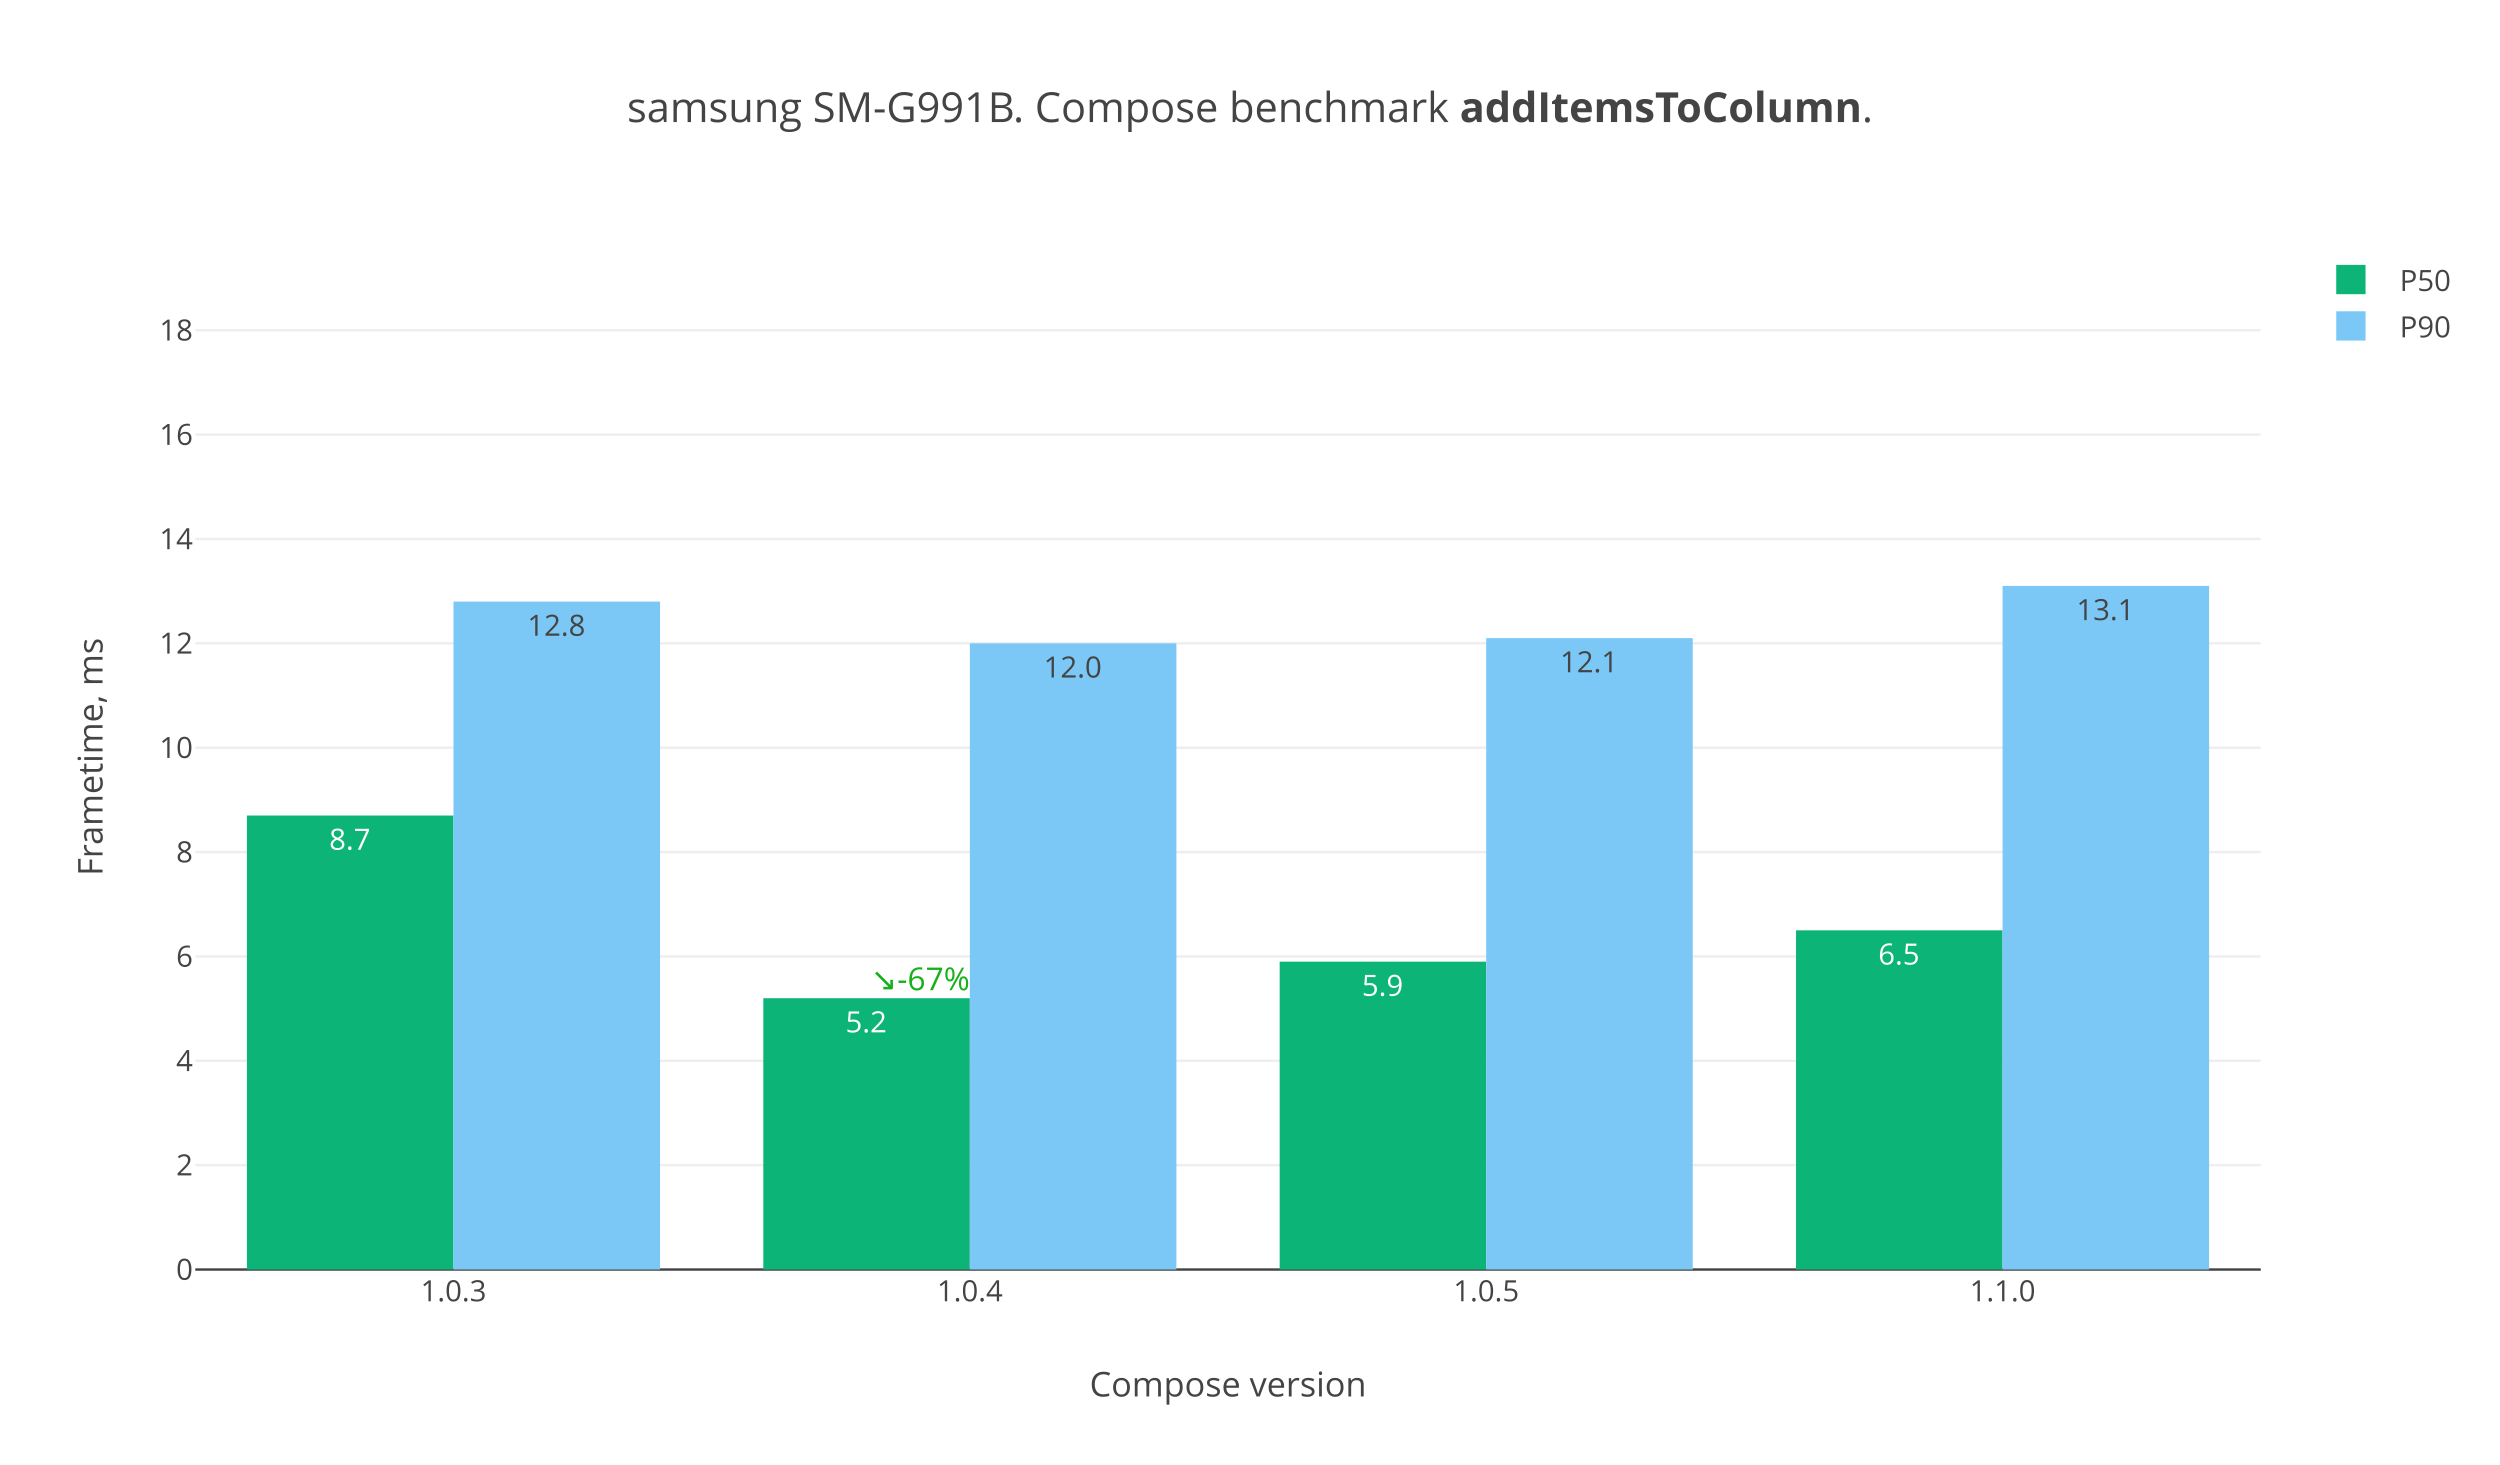
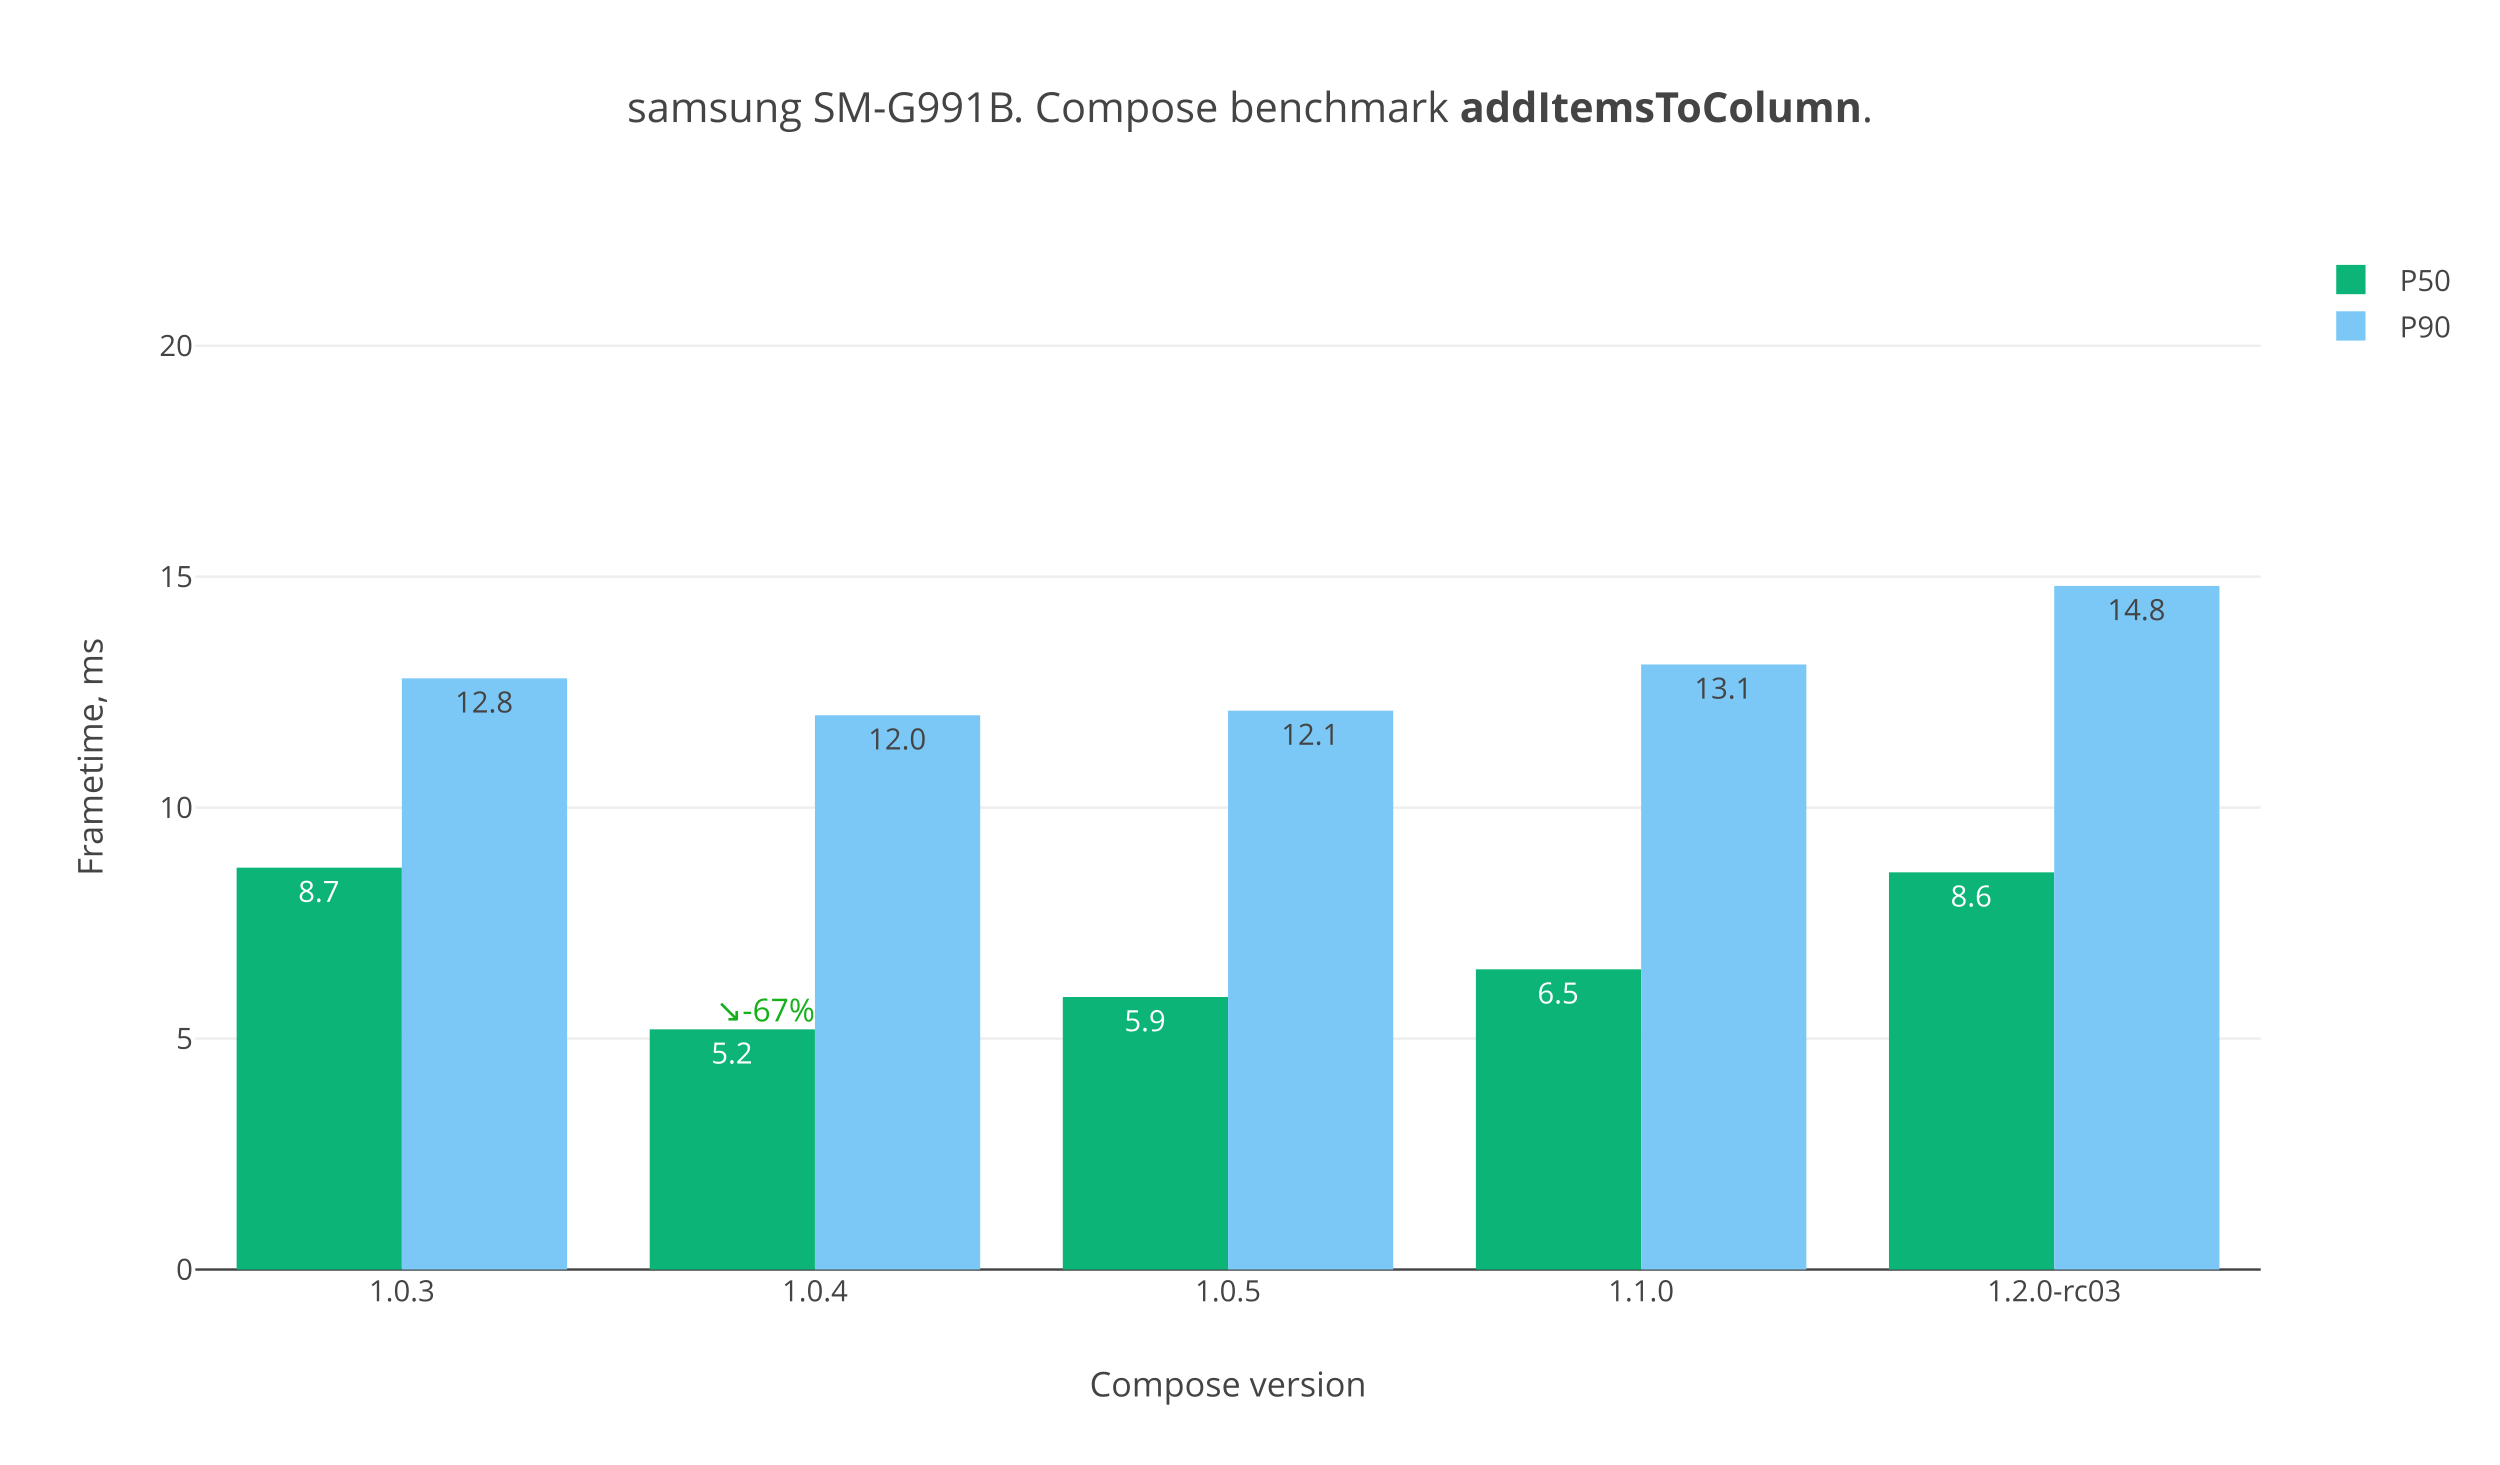
<svg xmlns="http://www.w3.org/2000/svg" class="main-svg" width="1024" height="600" style="" viewBox="0 0 1024 600">
  <rect x="0" y="0" width="1024" height="600" style="fill: rgb(255, 255, 255); fill-opacity: 1;" />
-   <defs id="defs-9e9c70">
+   <defs id="defs-ee6f81">
    <g class="clips">
-       <clipPath id="clip9e9c70xyplot" class="plotclip">
+       <clipPath id="clipee6f81xyplot" class="plotclip">
        <rect width="846" height="420" />
      </clipPath>
-       <clipPath class="axesclip" id="clip9e9c70x">
+       <clipPath class="axesclip" id="clipee6f81x">
        <rect x="80" y="0" width="846" height="600" />
      </clipPath>
-       <clipPath class="axesclip" id="clip9e9c70y">
+       <clipPath class="axesclip" id="clipee6f81y">
        <rect x="0" y="100" width="1024" height="420" />
      </clipPath>
-       <clipPath class="axesclip" id="clip9e9c70xy">
+       <clipPath class="axesclip" id="clipee6f81xy">
        <rect x="80" y="100" width="846" height="420" />
      </clipPath>
    </g>
    <g class="gradients" />
  </defs>
  <g class="bglayer" />
  <g class="layer-below">
    <g class="imagelayer" />
    <g class="shapelayer" />
  </g>
  <g class="cartesianlayer">
    <g class="subplot xy">
      <g class="layer-subplot">
        <g class="shapelayer" />
        <g class="imagelayer" />
      </g>
      <g class="gridlayer">
        <g class="x" />
        <g class="y">
-           <path class="ygrid crisp" transform="translate(0,477.25)" d="M80,0h846" style="stroke: rgb(238, 238, 238); stroke-opacity: 1; stroke-width: 1px;" />
-           <path class="ygrid crisp" transform="translate(0,434.5)" d="M80,0h846" style="stroke: rgb(238, 238, 238); stroke-opacity: 1; stroke-width: 1px;" />
-           <path class="ygrid crisp" transform="translate(0,391.76)" d="M80,0h846" style="stroke: rgb(238, 238, 238); stroke-opacity: 1; stroke-width: 1px;" />
-           <path class="ygrid crisp" transform="translate(0,349.01)" d="M80,0h846" style="stroke: rgb(238, 238, 238); stroke-opacity: 1; stroke-width: 1px;" />
-           <path class="ygrid crisp" transform="translate(0,306.26)" d="M80,0h846" style="stroke: rgb(238, 238, 238); stroke-opacity: 1; stroke-width: 1px;" />
-           <path class="ygrid crisp" transform="translate(0,263.51)" d="M80,0h846" style="stroke: rgb(238, 238, 238); stroke-opacity: 1; stroke-width: 1px;" />
-           <path class="ygrid crisp" transform="translate(0,220.76)" d="M80,0h846" style="stroke: rgb(238, 238, 238); stroke-opacity: 1; stroke-width: 1px;" />
-           <path class="ygrid crisp" transform="translate(0,178.02)" d="M80,0h846" style="stroke: rgb(238, 238, 238); stroke-opacity: 1; stroke-width: 1px;" />
-           <path class="ygrid crisp" transform="translate(0,135.27)" d="M80,0h846" style="stroke: rgb(238, 238, 238); stroke-opacity: 1; stroke-width: 1px;" />
+           <path class="ygrid crisp" transform="translate(0,425.41)" d="M80,0h846" style="stroke: rgb(238, 238, 238); stroke-opacity: 1; stroke-width: 1px;" />
+           <path class="ygrid crisp" transform="translate(0,330.81)" d="M80,0h846" style="stroke: rgb(238, 238, 238); stroke-opacity: 1; stroke-width: 1px;" />
+           <path class="ygrid crisp" transform="translate(0,236.22)" d="M80,0h846" style="stroke: rgb(238, 238, 238); stroke-opacity: 1; stroke-width: 1px;" />
+           <path class="ygrid crisp" transform="translate(0,141.62)" d="M80,0h846" style="stroke: rgb(238, 238, 238); stroke-opacity: 1; stroke-width: 1px;" />
        </g>
      </g>
      <g class="zerolinelayer">
        <path class="yzl zl crisp" transform="translate(0,520)" d="M80,0h846" style="stroke: rgb(68, 68, 68); stroke-opacity: 1; stroke-width: 1px;" />
      </g>
      <path class="xlines-below" />
      <path class="ylines-below" />
      <g class="overlines-below" />
      <g class="xaxislayer-below" />
      <g class="yaxislayer-below" />
      <g class="overaxes-below" />
-       <g class="plot" transform="translate(80,100)" clip-path="url('#clip9e9c70xyplot')">
+       <g class="plot" transform="translate(80,100)" clip-path="url('#clipee6f81xyplot')">
        <g class="barlayer mlayer">
          <g class="trace bars" style="opacity: 1;">
            <g class="points">
              <g class="point">
-                 <path d="M21.15,420V234.05H105.75V420Z" style="vector-effect: non-scaling-stroke; opacity: 1; stroke-width: 0px; fill: rgb(12, 181, 119); fill-opacity: 1;" />
-                 <text class="bartext bartext-inside" text-anchor="middle" data-notex="1" x="0" y="0" style="font-family: 'Open Sans', verdana, arial, sans-serif; font-size: 12px; fill: rgb(255, 255, 255); fill-opacity: 1; white-space: pre;" transform="translate(63.28594,248.05)">8.7</text>
-               </g>
-               <g class="point">
-                 <path d="M232.65,420V308.85H317.25V420Z" style="vector-effect: non-scaling-stroke; opacity: 1; stroke-width: 0px; fill: rgb(12, 181, 119); fill-opacity: 1;" />
-                 <text class="bartext bartext-inside" text-anchor="middle" data-notex="1" x="0" y="0" style="font-family: 'Open Sans', verdana, arial, sans-serif; font-size: 12px; fill: rgb(255, 255, 255); fill-opacity: 1; white-space: pre;" transform="translate(274.7859,322.85)">5.2</text>
-               </g>
-               <g class="point">
-                 <path d="M444.15,420V293.89H528.75V420Z" style="vector-effect: non-scaling-stroke; opacity: 1; stroke-width: 0px; fill: rgb(12, 181, 119); fill-opacity: 1;" />
-                 <text class="bartext bartext-inside" text-anchor="middle" data-notex="1" x="0" y="0" style="font-family: 'Open Sans', verdana, arial, sans-serif; font-size: 12px; fill: rgb(255, 255, 255); fill-opacity: 1; white-space: pre;" transform="translate(486.2859,307.89)">5.9</text>
-               </g>
-               <g class="point">
-                 <path d="M655.65,420V281.07H740.25V420Z" style="vector-effect: non-scaling-stroke; opacity: 1; stroke-width: 0px; fill: rgb(12, 181, 119); fill-opacity: 1;" />
-                 <text class="bartext bartext-inside" text-anchor="middle" data-notex="1" x="0" y="0" style="font-family: 'Open Sans', verdana, arial, sans-serif; font-size: 12px; fill: rgb(255, 255, 255); fill-opacity: 1; white-space: pre;" transform="translate(697.7859,295.07)">6.5</text>
+                 <path d="M16.92,420V255.41H84.6V420Z" style="vector-effect: non-scaling-stroke; opacity: 1; stroke-width: 0px; fill: rgb(12, 181, 119); fill-opacity: 1;" />
+                 <text class="bartext bartext-inside" text-anchor="middle" data-notex="1" x="0" y="0" style="font-family: 'Open Sans', verdana, arial, sans-serif; font-size: 12px; fill: rgb(255, 255, 255); fill-opacity: 1; white-space: pre;" transform="translate(50.59594,269.41)">8.7</text>
+               </g>
+               <g class="point">
+                 <path d="M186.12,420V321.62H253.8V420Z" style="vector-effect: non-scaling-stroke; opacity: 1; stroke-width: 0px; fill: rgb(12, 181, 119); fill-opacity: 1;" />
+                 <text class="bartext bartext-inside" text-anchor="middle" data-notex="1" x="0" y="0" style="font-family: 'Open Sans', verdana, arial, sans-serif; font-size: 12px; fill: rgb(255, 255, 255); fill-opacity: 1; white-space: pre;" transform="translate(219.7959,335.62)">5.2</text>
+               </g>
+               <g class="point">
+                 <path d="M355.32,420V308.38H423V420Z" style="vector-effect: non-scaling-stroke; opacity: 1; stroke-width: 0px; fill: rgb(12, 181, 119); fill-opacity: 1;" />
+                 <text class="bartext bartext-inside" text-anchor="middle" data-notex="1" x="0" y="0" style="font-family: 'Open Sans', verdana, arial, sans-serif; font-size: 12px; fill: rgb(255, 255, 255); fill-opacity: 1; white-space: pre;" transform="translate(388.9959,322.38)">5.9</text>
+               </g>
+               <g class="point">
+                 <path d="M524.52,420V297.03H592.2V420Z" style="vector-effect: non-scaling-stroke; opacity: 1; stroke-width: 0px; fill: rgb(12, 181, 119); fill-opacity: 1;" />
+                 <text class="bartext bartext-inside" text-anchor="middle" data-notex="1" x="0" y="0" style="font-family: 'Open Sans', verdana, arial, sans-serif; font-size: 12px; fill: rgb(255, 255, 255); fill-opacity: 1; white-space: pre;" transform="translate(558.1959,311.03)">6.5</text>
+               </g>
+               <g class="point">
+                 <path d="M693.72,420V257.3H761.4V420Z" style="vector-effect: non-scaling-stroke; opacity: 1; stroke-width: 0px; fill: rgb(12, 181, 119); fill-opacity: 1;" />
+                 <text class="bartext bartext-inside" text-anchor="middle" data-notex="1" x="0" y="0" style="font-family: 'Open Sans', verdana, arial, sans-serif; font-size: 12px; fill: rgb(255, 255, 255); fill-opacity: 1; white-space: pre;" transform="translate(727.3959,271.3)">8.6</text>
              </g>
            </g>
          </g>
          <g class="trace bars" style="opacity: 1;">
            <g class="points">
              <g class="point">
-                 <path d="M105.75,420V146.41H190.35V420Z" style="vector-effect: non-scaling-stroke; opacity: 1; stroke-width: 0px; fill: rgb(123, 200, 246); fill-opacity: 1;" />
-                 <text class="bartext bartext-inside" text-anchor="middle" data-notex="1" x="0" y="0" style="font-family: 'Open Sans', verdana, arial, sans-serif; font-size: 12px; fill: rgb(68, 68, 68); fill-opacity: 1; white-space: pre;" transform="translate(147.8859,160.41)">12.8</text>
-               </g>
-               <g class="point">
-                 <path d="M317.25,420V163.51H401.85V420Z" style="vector-effect: non-scaling-stroke; opacity: 1; stroke-width: 0px; fill: rgb(123, 200, 246); fill-opacity: 1;" />
-                 <text class="bartext bartext-inside" text-anchor="middle" data-notex="1" x="0" y="0" style="font-family: 'Open Sans', verdana, arial, sans-serif; font-size: 12px; fill: rgb(68, 68, 68); fill-opacity: 1; white-space: pre;" transform="translate(359.3859,177.51)">12.0</text>
-               </g>
-               <g class="point">
-                 <path d="M528.75,420V161.37H613.35V420Z" style="vector-effect: non-scaling-stroke; opacity: 1; stroke-width: 0px; fill: rgb(123, 200, 246); fill-opacity: 1;" />
-                 <text class="bartext bartext-inside" text-anchor="middle" data-notex="1" x="0" y="0" style="font-family: 'Open Sans', verdana, arial, sans-serif; font-size: 12px; fill: rgb(68, 68, 68); fill-opacity: 1; white-space: pre;" transform="translate(570.8859,175.37)">12.1</text>
-               </g>
-               <g class="point">
-                 <path d="M740.25,420V140H824.85V420Z" style="vector-effect: non-scaling-stroke; opacity: 1; stroke-width: 0px; fill: rgb(123, 200, 246); fill-opacity: 1;" />
-                 <text class="bartext bartext-inside" text-anchor="middle" data-notex="1" x="0" y="0" style="font-family: 'Open Sans', verdana, arial, sans-serif; font-size: 12px; fill: rgb(68, 68, 68); fill-opacity: 1; white-space: pre;" transform="translate(782.3859,154)">13.1</text>
+                 <path d="M84.6,420V177.84H152.28V420Z" style="vector-effect: non-scaling-stroke; opacity: 1; stroke-width: 0px; fill: rgb(123, 200, 246); fill-opacity: 1;" />
+                 <text class="bartext bartext-inside" text-anchor="middle" data-notex="1" x="0" y="0" style="font-family: 'Open Sans', verdana, arial, sans-serif; font-size: 12px; fill: rgb(68, 68, 68); fill-opacity: 1; white-space: pre;" transform="translate(118.2759,191.84)">12.8</text>
+               </g>
+               <g class="point">
+                 <path d="M253.8,420V192.97H321.48V420Z" style="vector-effect: non-scaling-stroke; opacity: 1; stroke-width: 0px; fill: rgb(123, 200, 246); fill-opacity: 1;" />
+                 <text class="bartext bartext-inside" text-anchor="middle" data-notex="1" x="0" y="0" style="font-family: 'Open Sans', verdana, arial, sans-serif; font-size: 12px; fill: rgb(68, 68, 68); fill-opacity: 1; white-space: pre;" transform="translate(287.4759,206.97)">12.0</text>
+               </g>
+               <g class="point">
+                 <path d="M423,420V191.08H490.68V420Z" style="vector-effect: non-scaling-stroke; opacity: 1; stroke-width: 0px; fill: rgb(123, 200, 246); fill-opacity: 1;" />
+                 <text class="bartext bartext-inside" text-anchor="middle" data-notex="1" x="0" y="0" style="font-family: 'Open Sans', verdana, arial, sans-serif; font-size: 12px; fill: rgb(68, 68, 68); fill-opacity: 1; white-space: pre;" transform="translate(456.6759,205.08)">12.1</text>
+               </g>
+               <g class="point">
+                 <path d="M592.2,420V172.16H659.88V420Z" style="vector-effect: non-scaling-stroke; opacity: 1; stroke-width: 0px; fill: rgb(123, 200, 246); fill-opacity: 1;" />
+                 <text class="bartext bartext-inside" text-anchor="middle" data-notex="1" x="0" y="0" style="font-family: 'Open Sans', verdana, arial, sans-serif; font-size: 12px; fill: rgb(68, 68, 68); fill-opacity: 1; white-space: pre;" transform="translate(625.8759,186.16)">13.1</text>
+               </g>
+               <g class="point">
+                 <path d="M761.4,420V140H829.08V420Z" style="vector-effect: non-scaling-stroke; opacity: 1; stroke-width: 0px; fill: rgb(123, 200, 246); fill-opacity: 1;" />
+                 <text class="bartext bartext-inside" text-anchor="middle" data-notex="1" x="0" y="0" style="font-family: 'Open Sans', verdana, arial, sans-serif; font-size: 12px; fill: rgb(68, 68, 68); fill-opacity: 1; white-space: pre;" transform="translate(795.0759,154)">14.8</text>
              </g>
            </g>
          </g>
        </g>
        <g class="scatterlayer mlayer">
-           <g class="trace scatter trace050ac0" style="stroke-miterlimit: 2; opacity: 1;">
+           <g class="trace scatter trace599a33" style="stroke-miterlimit: 2; opacity: 1;">
            <g class="fills" />
            <g class="errorbars" />
            <g class="lines" />
            <g class="points" />
            <g class="text">
              <g class="textpoint" />
              <g class="textpoint" transform="translate(0,-3.25)">
-                 <text x="317.25" y="308.85" text-anchor="end" style="font-family: 'Open Sans', verdana, arial, sans-serif; font-size: 13px; fill: rgb(21, 176, 26); fill-opacity: 1; white-space: pre;">↘-67%</text>
-               </g>
-               <g class="textpoint" />
-               <g class="textpoint" />
-             </g>
-           </g>
-           <g class="trace scatter trace605041" style="stroke-miterlimit: 2; opacity: 1;">
+                 <text x="253.8" y="321.62" text-anchor="end" style="font-family: 'Open Sans', verdana, arial, sans-serif; font-size: 13px; fill: rgb(21, 176, 26); fill-opacity: 1; white-space: pre;">↘-67%</text>
+               </g>
+               <g class="textpoint" />
+               <g class="textpoint" />
+               <g class="textpoint" />
+             </g>
+           </g>
+           <g class="trace scatter trace9f3586" style="stroke-miterlimit: 2; opacity: 1;">
            <g class="fills" />
            <g class="errorbars" />
            <g class="lines" />
            <g class="points" />
            <g class="text">
              <g class="textpoint" />
              <g class="textpoint" />
              <g class="textpoint" />
              <g class="textpoint" />
+               <g class="textpoint" />
            </g>
          </g>
        </g>
      </g>
      <g class="overplot" />
      <path class="xlines-above crisp" style="fill: none;" d="M0,0" />
      <path class="ylines-above crisp" style="fill: none;" d="M0,0" />
      <g class="overlines-above" />
      <g class="xaxislayer-above">
        <g class="xtick">
-           <text text-anchor="middle" x="0" y="533" transform="translate(185.75,0)" style="font-family: 'Open Sans', verdana, arial, sans-serif; font-size: 12px; fill: rgb(68, 68, 68); fill-opacity: 1; white-space: pre;">1.0.3</text>
-         </g>
-         <g class="xtick">
-           <text text-anchor="middle" x="0" y="533" transform="translate(397.25,0)" style="font-family: 'Open Sans', verdana, arial, sans-serif; font-size: 12px; fill: rgb(68, 68, 68); fill-opacity: 1; white-space: pre;">1.0.4</text>
-         </g>
-         <g class="xtick">
-           <text text-anchor="middle" x="0" y="533" transform="translate(608.75,0)" style="font-family: 'Open Sans', verdana, arial, sans-serif; font-size: 12px; fill: rgb(68, 68, 68); fill-opacity: 1; white-space: pre;">1.0.5</text>
-         </g>
-         <g class="xtick">
-           <text text-anchor="middle" x="0" y="533" transform="translate(820.25,0)" style="font-family: 'Open Sans', verdana, arial, sans-serif; font-size: 12px; fill: rgb(68, 68, 68); fill-opacity: 1; white-space: pre;">1.1.0</text>
+           <text text-anchor="middle" x="0" y="533" transform="translate(164.6,0)" style="font-family: 'Open Sans', verdana, arial, sans-serif; font-size: 12px; fill: rgb(68, 68, 68); fill-opacity: 1; white-space: pre;">1.0.3</text>
+         </g>
+         <g class="xtick">
+           <text text-anchor="middle" x="0" y="533" transform="translate(333.8,0)" style="font-family: 'Open Sans', verdana, arial, sans-serif; font-size: 12px; fill: rgb(68, 68, 68); fill-opacity: 1; white-space: pre;">1.0.4</text>
+         </g>
+         <g class="xtick">
+           <text text-anchor="middle" x="0" y="533" transform="translate(503,0)" style="font-family: 'Open Sans', verdana, arial, sans-serif; font-size: 12px; fill: rgb(68, 68, 68); fill-opacity: 1; white-space: pre;">1.0.5</text>
+         </g>
+         <g class="xtick">
+           <text text-anchor="middle" x="0" y="533" transform="translate(672.2,0)" style="font-family: 'Open Sans', verdana, arial, sans-serif; font-size: 12px; fill: rgb(68, 68, 68); fill-opacity: 1; white-space: pre;">1.1.0</text>
+         </g>
+         <g class="xtick">
+           <text text-anchor="middle" x="0" y="533" transform="translate(841.4,0)" style="font-family: 'Open Sans', verdana, arial, sans-serif; font-size: 12px; fill: rgb(68, 68, 68); fill-opacity: 1; white-space: pre;">1.2.0-rc03</text>
        </g>
      </g>
      <g class="yaxislayer-above">
        <g class="ytick">
          <text text-anchor="end" x="79" y="4.2" transform="translate(0,520)" style="font-family: 'Open Sans', verdana, arial, sans-serif; font-size: 12px; fill: rgb(68, 68, 68); fill-opacity: 1; white-space: pre;">0</text>
        </g>
        <g class="ytick">
-           <text text-anchor="end" x="79" y="4.2" transform="translate(0,477.25)" style="font-family: 'Open Sans', verdana, arial, sans-serif; font-size: 12px; fill: rgb(68, 68, 68); fill-opacity: 1; white-space: pre;">2</text>
-         </g>
-         <g class="ytick">
-           <text text-anchor="end" x="79" y="4.2" transform="translate(0,434.5)" style="font-family: 'Open Sans', verdana, arial, sans-serif; font-size: 12px; fill: rgb(68, 68, 68); fill-opacity: 1; white-space: pre;">4</text>
-         </g>
-         <g class="ytick">
-           <text text-anchor="end" x="79" y="4.2" transform="translate(0,391.76)" style="font-family: 'Open Sans', verdana, arial, sans-serif; font-size: 12px; fill: rgb(68, 68, 68); fill-opacity: 1; white-space: pre;">6</text>
-         </g>
-         <g class="ytick">
-           <text text-anchor="end" x="79" y="4.2" transform="translate(0,349.01)" style="font-family: 'Open Sans', verdana, arial, sans-serif; font-size: 12px; fill: rgb(68, 68, 68); fill-opacity: 1; white-space: pre;">8</text>
-         </g>
-         <g class="ytick">
-           <text text-anchor="end" x="79" y="4.2" transform="translate(0,306.26)" style="font-family: 'Open Sans', verdana, arial, sans-serif; font-size: 12px; fill: rgb(68, 68, 68); fill-opacity: 1; white-space: pre;">10</text>
-         </g>
-         <g class="ytick">
-           <text text-anchor="end" x="79" y="4.2" transform="translate(0,263.51)" style="font-family: 'Open Sans', verdana, arial, sans-serif; font-size: 12px; fill: rgb(68, 68, 68); fill-opacity: 1; white-space: pre;">12</text>
-         </g>
-         <g class="ytick">
-           <text text-anchor="end" x="79" y="4.2" transform="translate(0,220.76)" style="font-family: 'Open Sans', verdana, arial, sans-serif; font-size: 12px; fill: rgb(68, 68, 68); fill-opacity: 1; white-space: pre;">14</text>
-         </g>
-         <g class="ytick">
-           <text text-anchor="end" x="79" y="4.2" transform="translate(0,178.02)" style="font-family: 'Open Sans', verdana, arial, sans-serif; font-size: 12px; fill: rgb(68, 68, 68); fill-opacity: 1; white-space: pre;">16</text>
-         </g>
-         <g class="ytick">
-           <text text-anchor="end" x="79" y="4.2" transform="translate(0,135.27)" style="font-family: 'Open Sans', verdana, arial, sans-serif; font-size: 12px; fill: rgb(68, 68, 68); fill-opacity: 1; white-space: pre;">18</text>
+           <text text-anchor="end" x="79" y="4.2" transform="translate(0,425.41)" style="font-family: 'Open Sans', verdana, arial, sans-serif; font-size: 12px; fill: rgb(68, 68, 68); fill-opacity: 1; white-space: pre;">5</text>
+         </g>
+         <g class="ytick">
+           <text text-anchor="end" x="79" y="4.2" transform="translate(0,330.81)" style="font-family: 'Open Sans', verdana, arial, sans-serif; font-size: 12px; fill: rgb(68, 68, 68); fill-opacity: 1; white-space: pre;">10</text>
+         </g>
+         <g class="ytick">
+           <text text-anchor="end" x="79" y="4.2" transform="translate(0,236.22)" style="font-family: 'Open Sans', verdana, arial, sans-serif; font-size: 12px; fill: rgb(68, 68, 68); fill-opacity: 1; white-space: pre;">15</text>
+         </g>
+         <g class="ytick">
+           <text text-anchor="end" x="79" y="4.2" transform="translate(0,141.62)" style="font-family: 'Open Sans', verdana, arial, sans-serif; font-size: 12px; fill: rgb(68, 68, 68); fill-opacity: 1; white-space: pre;">20</text>
        </g>
      </g>
      <g class="overaxes-above" />
    </g>
  </g>
  <g class="polarlayer" />
  <g class="ternarylayer" />
  <g class="geolayer" />
  <g class="funnelarealayer" />
  <g class="pielayer" />
  <g class="treemaplayer" />
  <g class="sunburstlayer" />
  <g class="glimages" />
-   <defs id="topdefs-9e9c70">
+   <defs id="topdefs-ee6f81">
    <g class="clips" />
-     <clipPath id="legend9e9c70">
+     <clipPath id="legendee6f81">
      <rect width="69" height="48" x="0" y="0" />
    </clipPath>
  </defs>
  <g class="layer-above">
    <g class="imagelayer" />
    <g class="shapelayer" />
  </g>
  <g class="infolayer">
    <g class="legend" pointer-events="all" transform="translate(942.92,100)">
      <rect class="bg" shape-rendering="crispEdges" style="stroke: rgb(68, 68, 68); stroke-opacity: 1; fill: rgb(255, 255, 255); fill-opacity: 1; stroke-width: 0px;" width="69" height="48" x="0" y="0" />
-       <g class="scrollbox" transform="" clip-path="url('#legend9e9c70')">
+       <g class="scrollbox" transform="" clip-path="url('#legendee6f81')">
        <g class="groups">
          <g class="traces" style="opacity: 1;" transform="translate(0,14.5)">
            <text class="legendtext" text-anchor="start" x="40" y="4.68" style="font-family: 'Open Sans', verdana, arial, sans-serif; font-size: 12px; fill: rgb(68, 68, 68); fill-opacity: 1; white-space: pre;">P50</text>
            <g class="layers" style="opacity: 1;">
              <g class="legendfill" />
              <g class="legendlines" />
              <g class="legendsymbols">
                <g class="legendpoints">
                  <path class="legendundefined" d="M6,6H-6V-6H6Z" transform="translate(20,0)" style="stroke-width: 0px; fill: rgb(12, 181, 119); fill-opacity: 1;" />
                </g>
              </g>
            </g>
            <rect class="legendtoggle" x="0" y="-9.5" width="63.688" height="19" style="fill: rgb(0, 0, 0); fill-opacity: 0;" />
          </g>
          <g class="traces" style="opacity: 1;" transform="translate(0,33.5)">
            <text class="legendtext" text-anchor="start" x="40" y="4.68" style="font-family: 'Open Sans', verdana, arial, sans-serif; font-size: 12px; fill: rgb(68, 68, 68); fill-opacity: 1; white-space: pre;">P90</text>
            <g class="layers" style="opacity: 1;">
              <g class="legendfill" />
              <g class="legendlines" />
              <g class="legendsymbols">
                <g class="legendpoints">
                  <path class="legendundefined" d="M6,6H-6V-6H6Z" transform="translate(20,0)" style="stroke-width: 0px; fill: rgb(123, 200, 246); fill-opacity: 1;" />
                </g>
              </g>
            </g>
            <rect class="legendtoggle" x="0" y="-9.5" width="63.688" height="19" style="fill: rgb(0, 0, 0); fill-opacity: 0;" />
          </g>
        </g>
      </g>
      <rect class="scrollbar" rx="20" ry="3" width="0" height="0" style="fill: rgb(128, 139, 164); fill-opacity: 1;" x="0" y="0" />
    </g>
    <g class="g-gtitle">
      <text class="gtitle" x="512" y="50" text-anchor="middle" dy="0em" style="font-family: 'Open Sans', verdana, arial, sans-serif; font-size: 17px; fill: rgb(68, 68, 68); opacity: 1; font-weight: normal; white-space: pre;">samsung SM-G991B. Compose benchmark <tspan style="font-weight:bold">addItemsToColumn</tspan>.</text>
    </g>
    <g class="g-xtitle">
      <text class="xtitle" x="503" y="572" text-anchor="middle" style="font-family: 'Open Sans', verdana, arial, sans-serif; font-size: 14px; fill: rgb(68, 68, 68); opacity: 1; font-weight: normal; white-space: pre;">Compose version</text>
    </g>
    <g class="g-ytitle">
      <text class="ytitle" transform="rotate(-90,42,310)" x="42" y="310" text-anchor="middle" style="font-family: 'Open Sans', verdana, arial, sans-serif; font-size: 14px; fill: rgb(68, 68, 68); opacity: 1; font-weight: normal; white-space: pre;">Frametime, ms</text>
    </g>
  </g>
</svg>
